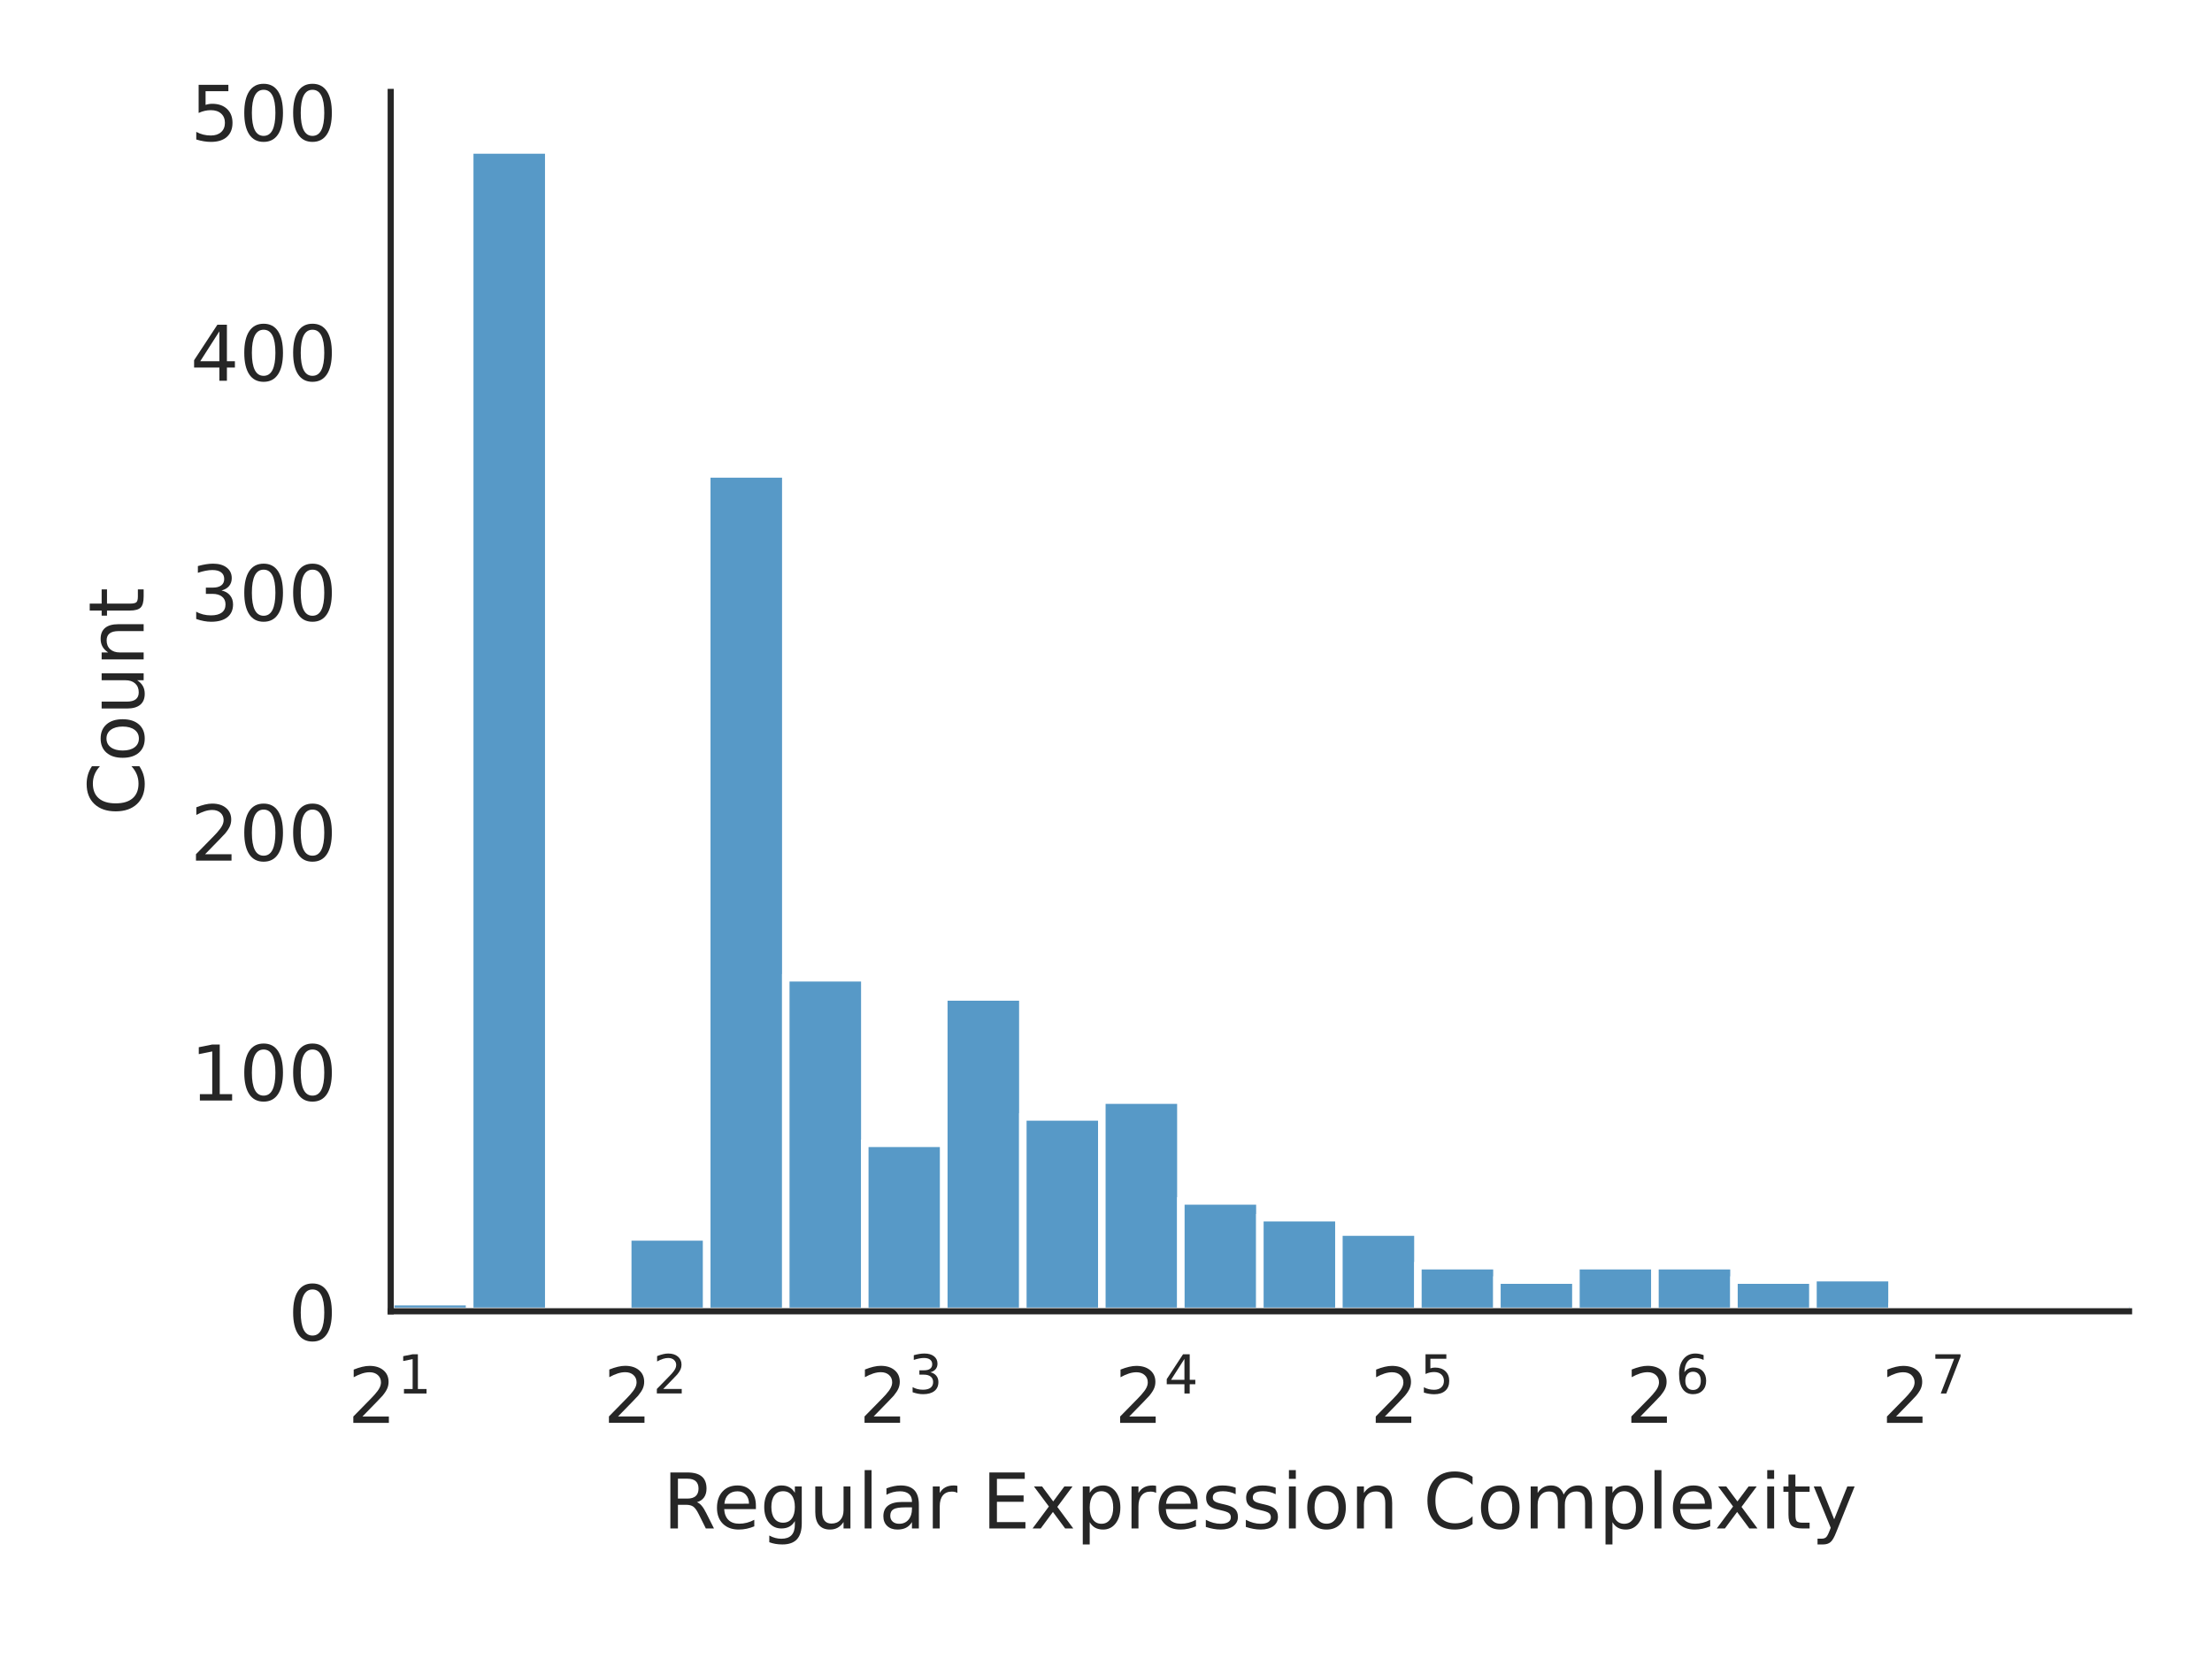
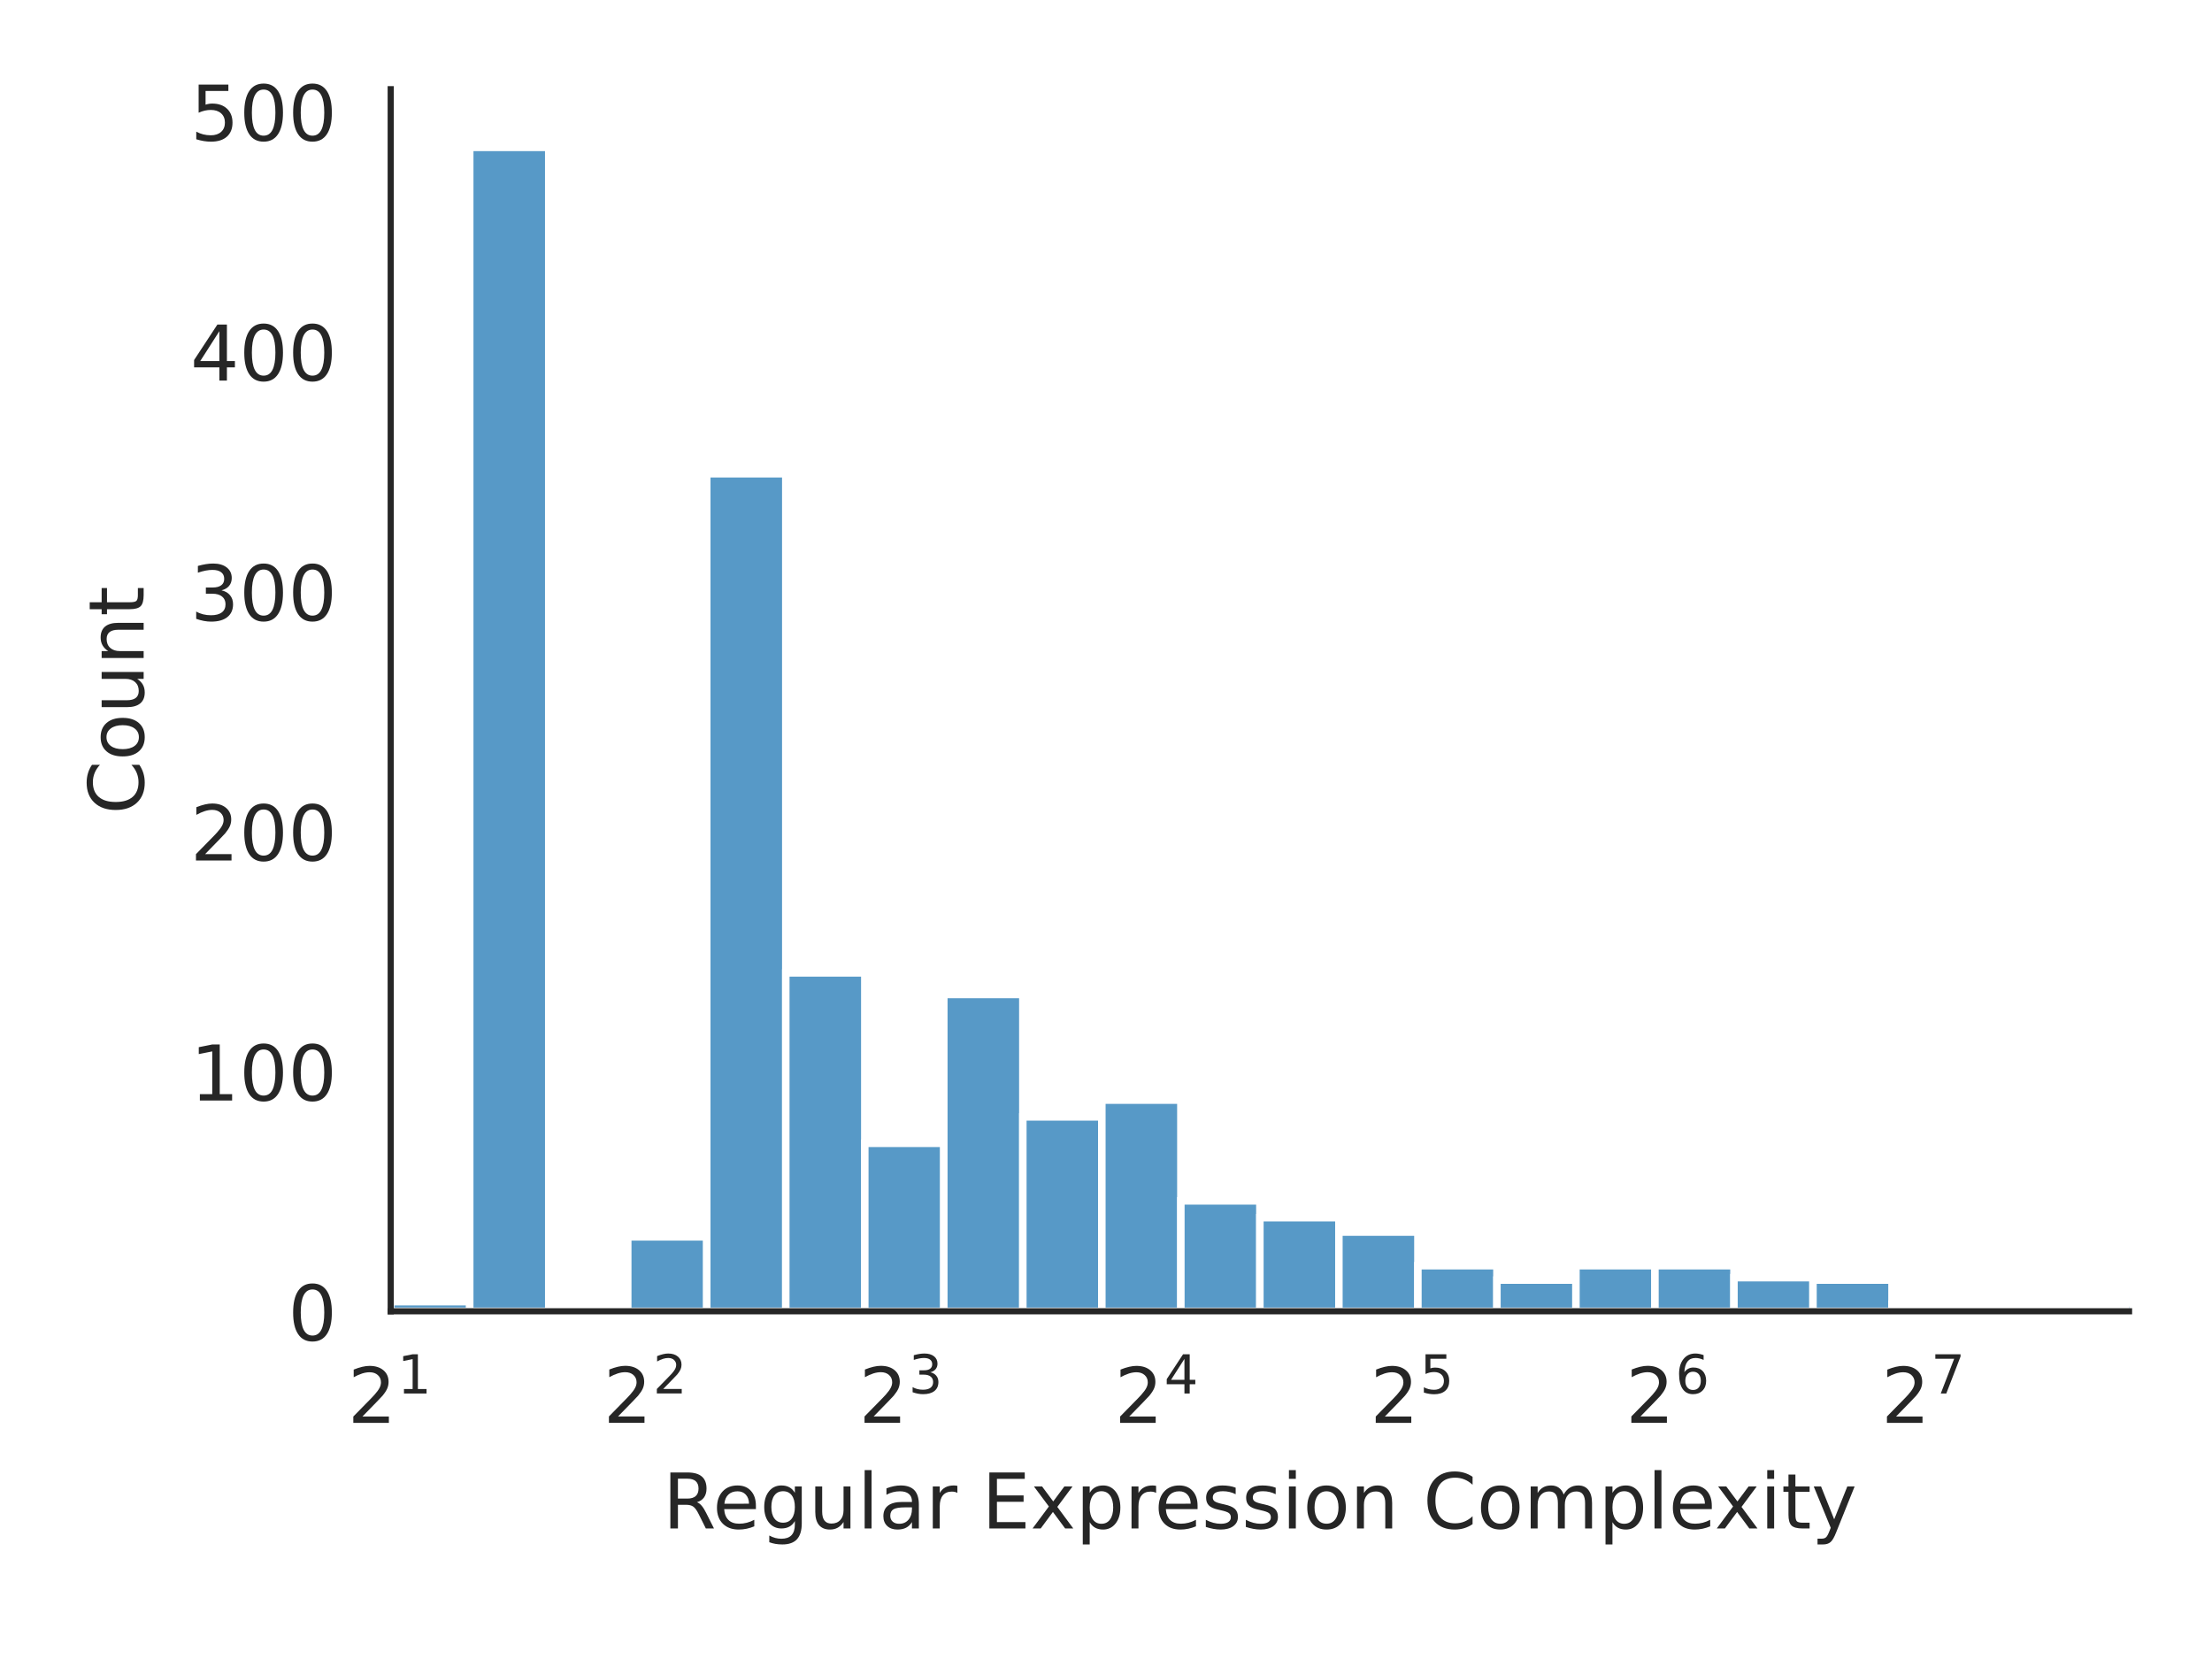
<svg xmlns="http://www.w3.org/2000/svg" xmlns:xlink="http://www.w3.org/1999/xlink" width="288pt" height="216pt" viewBox="0 0 288 216" version="1.1">
  <defs>
    <style type="text/css">*{stroke-linejoin: round; stroke-linecap: butt}</style>
  </defs>
  <g id="figure_1">
    <g id="patch_1">
      <path d="M 0 216  L 288 216  L 288 0  L 0 0  z " style="fill: #ffffff" />
    </g>
    <g id="axes_1">
      <g id="patch_2">
-         <path d="M 50.87 170.728  L 277.2 170.728  L 277.2 11.971  L 50.87 11.971  z " style="fill: #ffffff" />
+         <path d="M 50.87 170.728  L 277.2 170.728  L 277.2 11.614  L 50.87 11.614  z " style="fill: #ffffff" />
      </g>
      <g id="matplotlib.axis_1">
        <g id="xtick_1">
          <g id="text_1">
            <g style="fill: #262626" transform="translate(45.27 185.3264) scale(0.1 -0.1)">
              <defs>
                <path id="DejaVuSans-32" d="M 1228 531  L 3431 531  L 3431 0  L 469 0  L 469 531  Q 828 903 1448 1529  Q 2069 2156 2228 2338  Q 2531 2678 2651 2914  Q 2772 3150 2772 3378  Q 2772 3750 2511 3984  Q 2250 4219 1831 4219  Q 1534 4219 1204 4116  Q 875 4013 500 3803  L 500 4441  Q 881 4594 1212 4672  Q 1544 4750 1819 4750  Q 2544 4750 2975 4387  Q 3406 4025 3406 3419  Q 3406 3131 3298 2873  Q 3191 2616 2906 2266  Q 2828 2175 2409 1742  Q 1991 1309 1228 531  z " transform="scale(0.015625)" />
                <path id="DejaVuSans-31" d="M 794 531  L 1825 531  L 1825 4091  L 703 3866  L 703 4441  L 1819 4666  L 2450 4666  L 2450 531  L 3481 531  L 3481 0  L 794 0  L 794 531  z " transform="scale(0.015625)" />
              </defs>
              <use xlink:href="#DejaVuSans-32" transform="translate(0 0.684375)" />
              <use xlink:href="#DejaVuSans-31" transform="translate(64.58008 38.96563) scale(0.7)" />
            </g>
          </g>
        </g>
        <g id="xtick_2">
          <g id="text_2">
            <g style="fill: #262626" transform="translate(78.54942 185.3264) scale(0.1 -0.1)">
              <use xlink:href="#DejaVuSans-32" transform="translate(0 0.765625)" />
              <use xlink:href="#DejaVuSans-32" transform="translate(64.58008 39.04688) scale(0.7)" />
            </g>
          </g>
        </g>
        <g id="xtick_3">
          <g id="text_3">
            <g style="fill: #262626" transform="translate(111.8288 185.3264) scale(0.1 -0.1)">
              <defs>
                <path id="DejaVuSans-33" d="M 2597 2516  Q 3050 2419 3304 2112  Q 3559 1806 3559 1356  Q 3559 666 3084 287  Q 2609 -91 1734 -91  Q 1441 -91 1130 -33  Q 819 25 488 141  L 488 750  Q 750 597 1062 519  Q 1375 441 1716 441  Q 2309 441 2620 675  Q 2931 909 2931 1356  Q 2931 1769 2642 2001  Q 2353 2234 1838 2234  L 1294 2234  L 1294 2753  L 1863 2753  Q 2328 2753 2575 2939  Q 2822 3125 2822 3475  Q 2822 3834 2567 4026  Q 2313 4219 1838 4219  Q 1578 4219 1281 4162  Q 984 4106 628 3988  L 628 4550  Q 988 4650 1302 4700  Q 1616 4750 1894 4750  Q 2613 4750 3031 4423  Q 3450 4097 3450 3541  Q 3450 3153 3228 2886  Q 3006 2619 2597 2516  z " transform="scale(0.015625)" />
              </defs>
              <use xlink:href="#DejaVuSans-32" transform="translate(0 0.765625)" />
              <use xlink:href="#DejaVuSans-33" transform="translate(64.58008 39.04688) scale(0.7)" />
            </g>
          </g>
        </g>
        <g id="xtick_4">
          <g id="text_4">
            <g style="fill: #262626" transform="translate(145.1083 185.3264) scale(0.1 -0.1)">
              <defs>
                <path id="DejaVuSans-34" d="M 2419 4116  L 825 1625  L 2419 1625  L 2419 4116  z M 2253 4666  L 3047 4666  L 3047 1625  L 3713 1625  L 3713 1100  L 3047 1100  L 3047 0  L 2419 0  L 2419 1100  L 313 1100  L 313 1709  L 2253 4666  z " transform="scale(0.015625)" />
              </defs>
              <use xlink:href="#DejaVuSans-32" transform="translate(0 0.684375)" />
              <use xlink:href="#DejaVuSans-34" transform="translate(64.58008 38.96563) scale(0.7)" />
            </g>
          </g>
        </g>
        <g id="xtick_5">
          <g id="text_5">
            <g style="fill: #262626" transform="translate(178.3877 185.3264) scale(0.1 -0.1)">
              <defs>
                <path id="DejaVuSans-35" d="M 691 4666  L 3169 4666  L 3169 4134  L 1269 4134  L 1269 2991  Q 1406 3038 1543 3061  Q 1681 3084 1819 3084  Q 2600 3084 3056 2656  Q 3513 2228 3513 1497  Q 3513 744 3044 326  Q 2575 -91 1722 -91  Q 1428 -91 1123 -41  Q 819 9 494 109  L 494 744  Q 775 591 1075 516  Q 1375 441 1709 441  Q 2250 441 2565 725  Q 2881 1009 2881 1497  Q 2881 1984 2565 2268  Q 2250 2553 1709 2553  Q 1456 2553 1204 2497  Q 953 2441 691 2322  L 691 4666  z " transform="scale(0.015625)" />
              </defs>
              <use xlink:href="#DejaVuSans-32" transform="translate(0 0.684375)" />
              <use xlink:href="#DejaVuSans-35" transform="translate(64.58008 38.96563) scale(0.7)" />
            </g>
          </g>
        </g>
        <g id="xtick_6">
          <g id="text_6">
            <g style="fill: #262626" transform="translate(211.6671 185.3264) scale(0.1 -0.1)">
              <defs>
                <path id="DejaVuSans-36" d="M 2113 2584  Q 1688 2584 1439 2293  Q 1191 2003 1191 1497  Q 1191 994 1439 701  Q 1688 409 2113 409  Q 2538 409 2786 701  Q 3034 994 3034 1497  Q 3034 2003 2786 2293  Q 2538 2584 2113 2584  z M 3366 4563  L 3366 3988  Q 3128 4100 2886 4159  Q 2644 4219 2406 4219  Q 1781 4219 1451 3797  Q 1122 3375 1075 2522  Q 1259 2794 1537 2939  Q 1816 3084 2150 3084  Q 2853 3084 3261 2657  Q 3669 2231 3669 1497  Q 3669 778 3244 343  Q 2819 -91 2113 -91  Q 1303 -91 875 529  Q 447 1150 447 2328  Q 447 3434 972 4092  Q 1497 4750 2381 4750  Q 2619 4750 2861 4703  Q 3103 4656 3366 4563  z " transform="scale(0.015625)" />
              </defs>
              <use xlink:href="#DejaVuSans-32" transform="translate(0 0.765625)" />
              <use xlink:href="#DejaVuSans-36" transform="translate(64.58008 39.04688) scale(0.7)" />
            </g>
          </g>
        </g>
        <g id="xtick_7">
          <g id="text_7">
            <g style="fill: #262626" transform="translate(244.9465 185.3264) scale(0.1 -0.1)">
              <defs>
                <path id="DejaVuSans-37" d="M 525 4666  L 3525 4666  L 3525 4397  L 1831 0  L 1172 0  L 2766 4134  L 525 4134  L 525 4666  z " transform="scale(0.015625)" />
              </defs>
              <use xlink:href="#DejaVuSans-32" transform="translate(0 0.684375)" />
              <use xlink:href="#DejaVuSans-37" transform="translate(64.58008 38.96563) scale(0.7)" />
            </g>
          </g>
        </g>
        <g id="text_8">
          <g style="fill: #262626" transform="translate(86.29906 199.0046) scale(0.1 -0.1)">
            <defs>
              <path id="DejaVuSans-52" d="M 2841 2188  Q 3044 2119 3236 1894  Q 3428 1669 3622 1275  L 4263 0  L 3584 0  L 2988 1197  Q 2756 1666 2539 1819  Q 2322 1972 1947 1972  L 1259 1972  L 1259 0  L 628 0  L 628 4666  L 2053 4666  Q 2853 4666 3247 4331  Q 3641 3997 3641 3322  Q 3641 2881 3436 2590  Q 3231 2300 2841 2188  z M 1259 4147  L 1259 2491  L 2053 2491  Q 2509 2491 2742 2702  Q 2975 2913 2975 3322  Q 2975 3731 2742 3939  Q 2509 4147 2053 4147  L 1259 4147  z " transform="scale(0.015625)" />
              <path id="DejaVuSans-65" d="M 3597 1894  L 3597 1613  L 953 1613  Q 991 1019 1311 708  Q 1631 397 2203 397  Q 2534 397 2845 478  Q 3156 559 3463 722  L 3463 178  Q 3153 47 2828 -22  Q 2503 -91 2169 -91  Q 1331 -91 842 396  Q 353 884 353 1716  Q 353 2575 817 3079  Q 1281 3584 2069 3584  Q 2775 3584 3186 3129  Q 3597 2675 3597 1894  z M 3022 2063  Q 3016 2534 2758 2815  Q 2500 3097 2075 3097  Q 1594 3097 1305 2825  Q 1016 2553 972 2059  L 3022 2063  z " transform="scale(0.015625)" />
              <path id="DejaVuSans-67" d="M 2906 1791  Q 2906 2416 2648 2759  Q 2391 3103 1925 3103  Q 1463 3103 1205 2759  Q 947 2416 947 1791  Q 947 1169 1205 825  Q 1463 481 1925 481  Q 2391 481 2648 825  Q 2906 1169 2906 1791  z M 3481 434  Q 3481 -459 3084 -895  Q 2688 -1331 1869 -1331  Q 1566 -1331 1297 -1286  Q 1028 -1241 775 -1147  L 775 -588  Q 1028 -725 1275 -790  Q 1522 -856 1778 -856  Q 2344 -856 2625 -561  Q 2906 -266 2906 331  L 2906 616  Q 2728 306 2450 153  Q 2172 0 1784 0  Q 1141 0 747 490  Q 353 981 353 1791  Q 353 2603 747 3093  Q 1141 3584 1784 3584  Q 2172 3584 2450 3431  Q 2728 3278 2906 2969  L 2906 3500  L 3481 3500  L 3481 434  z " transform="scale(0.015625)" />
              <path id="DejaVuSans-75" d="M 544 1381  L 544 3500  L 1119 3500  L 1119 1403  Q 1119 906 1312 657  Q 1506 409 1894 409  Q 2359 409 2629 706  Q 2900 1003 2900 1516  L 2900 3500  L 3475 3500  L 3475 0  L 2900 0  L 2900 538  Q 2691 219 2414 64  Q 2138 -91 1772 -91  Q 1169 -91 856 284  Q 544 659 544 1381  z M 1991 3584  L 1991 3584  z " transform="scale(0.015625)" />
              <path id="DejaVuSans-6c" d="M 603 4863  L 1178 4863  L 1178 0  L 603 0  L 603 4863  z " transform="scale(0.015625)" />
              <path id="DejaVuSans-61" d="M 2194 1759  Q 1497 1759 1228 1600  Q 959 1441 959 1056  Q 959 750 1161 570  Q 1363 391 1709 391  Q 2188 391 2477 730  Q 2766 1069 2766 1631  L 2766 1759  L 2194 1759  z M 3341 1997  L 3341 0  L 2766 0  L 2766 531  Q 2569 213 2275 61  Q 1981 -91 1556 -91  Q 1019 -91 701 211  Q 384 513 384 1019  Q 384 1609 779 1909  Q 1175 2209 1959 2209  L 2766 2209  L 2766 2266  Q 2766 2663 2505 2880  Q 2244 3097 1772 3097  Q 1472 3097 1187 3025  Q 903 2953 641 2809  L 641 3341  Q 956 3463 1253 3523  Q 1550 3584 1831 3584  Q 2591 3584 2966 3190  Q 3341 2797 3341 1997  z " transform="scale(0.015625)" />
              <path id="DejaVuSans-72" d="M 2631 2963  Q 2534 3019 2420 3045  Q 2306 3072 2169 3072  Q 1681 3072 1420 2755  Q 1159 2438 1159 1844  L 1159 0  L 581 0  L 581 3500  L 1159 3500  L 1159 2956  Q 1341 3275 1631 3429  Q 1922 3584 2338 3584  Q 2397 3584 2469 3576  Q 2541 3569 2628 3553  L 2631 2963  z " transform="scale(0.015625)" />
              <path id="DejaVuSans-20" transform="scale(0.015625)" />
              <path id="DejaVuSans-45" d="M 628 4666  L 3578 4666  L 3578 4134  L 1259 4134  L 1259 2753  L 3481 2753  L 3481 2222  L 1259 2222  L 1259 531  L 3634 531  L 3634 0  L 628 0  L 628 4666  z " transform="scale(0.015625)" />
              <path id="DejaVuSans-78" d="M 3513 3500  L 2247 1797  L 3578 0  L 2900 0  L 1881 1375  L 863 0  L 184 0  L 1544 1831  L 300 3500  L 978 3500  L 1906 2253  L 2834 3500  L 3513 3500  z " transform="scale(0.015625)" />
              <path id="DejaVuSans-70" d="M 1159 525  L 1159 -1331  L 581 -1331  L 581 3500  L 1159 3500  L 1159 2969  Q 1341 3281 1617 3432  Q 1894 3584 2278 3584  Q 2916 3584 3314 3078  Q 3713 2572 3713 1747  Q 3713 922 3314 415  Q 2916 -91 2278 -91  Q 1894 -91 1617 61  Q 1341 213 1159 525  z M 3116 1747  Q 3116 2381 2855 2742  Q 2594 3103 2138 3103  Q 1681 3103 1420 2742  Q 1159 2381 1159 1747  Q 1159 1113 1420 752  Q 1681 391 2138 391  Q 2594 391 2855 752  Q 3116 1113 3116 1747  z " transform="scale(0.015625)" />
              <path id="DejaVuSans-73" d="M 2834 3397  L 2834 2853  Q 2591 2978 2328 3040  Q 2066 3103 1784 3103  Q 1356 3103 1142 2972  Q 928 2841 928 2578  Q 928 2378 1081 2264  Q 1234 2150 1697 2047  L 1894 2003  Q 2506 1872 2764 1633  Q 3022 1394 3022 966  Q 3022 478 2636 193  Q 2250 -91 1575 -91  Q 1294 -91 989 -36  Q 684 19 347 128  L 347 722  Q 666 556 975 473  Q 1284 391 1588 391  Q 1994 391 2212 530  Q 2431 669 2431 922  Q 2431 1156 2273 1281  Q 2116 1406 1581 1522  L 1381 1569  Q 847 1681 609 1914  Q 372 2147 372 2553  Q 372 3047 722 3315  Q 1072 3584 1716 3584  Q 2034 3584 2315 3537  Q 2597 3491 2834 3397  z " transform="scale(0.015625)" />
              <path id="DejaVuSans-69" d="M 603 3500  L 1178 3500  L 1178 0  L 603 0  L 603 3500  z M 603 4863  L 1178 4863  L 1178 4134  L 603 4134  L 603 4863  z " transform="scale(0.015625)" />
              <path id="DejaVuSans-6f" d="M 1959 3097  Q 1497 3097 1228 2736  Q 959 2375 959 1747  Q 959 1119 1226 758  Q 1494 397 1959 397  Q 2419 397 2687 759  Q 2956 1122 2956 1747  Q 2956 2369 2687 2733  Q 2419 3097 1959 3097  z M 1959 3584  Q 2709 3584 3137 3096  Q 3566 2609 3566 1747  Q 3566 888 3137 398  Q 2709 -91 1959 -91  Q 1206 -91 779 398  Q 353 888 353 1747  Q 353 2609 779 3096  Q 1206 3584 1959 3584  z " transform="scale(0.015625)" />
              <path id="DejaVuSans-6e" d="M 3513 2113  L 3513 0  L 2938 0  L 2938 2094  Q 2938 2591 2744 2837  Q 2550 3084 2163 3084  Q 1697 3084 1428 2787  Q 1159 2491 1159 1978  L 1159 0  L 581 0  L 581 3500  L 1159 3500  L 1159 2956  Q 1366 3272 1645 3428  Q 1925 3584 2291 3584  Q 2894 3584 3203 3211  Q 3513 2838 3513 2113  z " transform="scale(0.015625)" />
              <path id="DejaVuSans-43" d="M 4122 4306  L 4122 3641  Q 3803 3938 3442 4084  Q 3081 4231 2675 4231  Q 1875 4231 1450 3742  Q 1025 3253 1025 2328  Q 1025 1406 1450 917  Q 1875 428 2675 428  Q 3081 428 3442 575  Q 3803 722 4122 1019  L 4122 359  Q 3791 134 3420 21  Q 3050 -91 2638 -91  Q 1578 -91 968 557  Q 359 1206 359 2328  Q 359 3453 968 4101  Q 1578 4750 2638 4750  Q 3056 4750 3426 4639  Q 3797 4528 4122 4306  z " transform="scale(0.015625)" />
              <path id="DejaVuSans-6d" d="M 3328 2828  Q 3544 3216 3844 3400  Q 4144 3584 4550 3584  Q 5097 3584 5394 3201  Q 5691 2819 5691 2113  L 5691 0  L 5113 0  L 5113 2094  Q 5113 2597 4934 2840  Q 4756 3084 4391 3084  Q 3944 3084 3684 2787  Q 3425 2491 3425 1978  L 3425 0  L 2847 0  L 2847 2094  Q 2847 2600 2669 2842  Q 2491 3084 2119 3084  Q 1678 3084 1418 2786  Q 1159 2488 1159 1978  L 1159 0  L 581 0  L 581 3500  L 1159 3500  L 1159 2956  Q 1356 3278 1631 3431  Q 1906 3584 2284 3584  Q 2666 3584 2933 3390  Q 3200 3197 3328 2828  z " transform="scale(0.015625)" />
              <path id="DejaVuSans-74" d="M 1172 4494  L 1172 3500  L 2356 3500  L 2356 3053  L 1172 3053  L 1172 1153  Q 1172 725 1289 603  Q 1406 481 1766 481  L 2356 481  L 2356 0  L 1766 0  Q 1100 0 847 248  Q 594 497 594 1153  L 594 3053  L 172 3053  L 172 3500  L 594 3500  L 594 4494  L 1172 4494  z " transform="scale(0.015625)" />
              <path id="DejaVuSans-79" d="M 2059 -325  Q 1816 -950 1584 -1140  Q 1353 -1331 966 -1331  L 506 -1331  L 506 -850  L 844 -850  Q 1081 -850 1212 -737  Q 1344 -625 1503 -206  L 1606 56  L 191 3500  L 800 3500  L 1894 763  L 2988 3500  L 3597 3500  L 2059 -325  z " transform="scale(0.015625)" />
            </defs>
            <use xlink:href="#DejaVuSans-52" />
            <use xlink:href="#DejaVuSans-65" transform="translate(64.98242 0)" />
            <use xlink:href="#DejaVuSans-67" transform="translate(126.5059 0)" />
            <use xlink:href="#DejaVuSans-75" transform="translate(189.9824 0)" />
            <use xlink:href="#DejaVuSans-6c" transform="translate(253.3613 0)" />
            <use xlink:href="#DejaVuSans-61" transform="translate(281.1445 0)" />
            <use xlink:href="#DejaVuSans-72" transform="translate(342.4238 0)" />
            <use xlink:href="#DejaVuSans-20" transform="translate(383.5371 0)" />
            <use xlink:href="#DejaVuSans-45" transform="translate(415.3242 0)" />
            <use xlink:href="#DejaVuSans-78" transform="translate(478.5078 0)" />
            <use xlink:href="#DejaVuSans-70" transform="translate(537.6875 0)" />
            <use xlink:href="#DejaVuSans-72" transform="translate(601.1641 0)" />
            <use xlink:href="#DejaVuSans-65" transform="translate(640.0273 0)" />
            <use xlink:href="#DejaVuSans-73" transform="translate(701.5508 0)" />
            <use xlink:href="#DejaVuSans-73" transform="translate(753.6504 0)" />
            <use xlink:href="#DejaVuSans-69" transform="translate(805.75 0)" />
            <use xlink:href="#DejaVuSans-6f" transform="translate(833.5332 0)" />
            <use xlink:href="#DejaVuSans-6e" transform="translate(894.7148 0)" />
            <use xlink:href="#DejaVuSans-20" transform="translate(958.0938 0)" />
            <use xlink:href="#DejaVuSans-43" transform="translate(989.8809 0)" />
            <use xlink:href="#DejaVuSans-6f" transform="translate(1059.705 0)" />
            <use xlink:href="#DejaVuSans-6d" transform="translate(1120.887 0)" />
            <use xlink:href="#DejaVuSans-70" transform="translate(1218.299 0)" />
            <use xlink:href="#DejaVuSans-6c" transform="translate(1281.775 0)" />
            <use xlink:href="#DejaVuSans-65" transform="translate(1309.559 0)" />
            <use xlink:href="#DejaVuSans-78" transform="translate(1369.332 0)" />
            <use xlink:href="#DejaVuSans-69" transform="translate(1428.512 0)" />
            <use xlink:href="#DejaVuSans-74" transform="translate(1456.295 0)" />
            <use xlink:href="#DejaVuSans-79" transform="translate(1495.504 0)" />
          </g>
        </g>
      </g>
      <g id="matplotlib.axis_2">
        <g id="ytick_1">
          <g id="text_9">
            <g style="fill: #262626" transform="translate(37.5075 174.5272) scale(0.1 -0.1)">
              <defs>
                <path id="DejaVuSans-30" d="M 2034 4250  Q 1547 4250 1301 3770  Q 1056 3291 1056 2328  Q 1056 1369 1301 889  Q 1547 409 2034 409  Q 2525 409 2770 889  Q 3016 1369 3016 2328  Q 3016 3291 2770 3770  Q 2525 4250 2034 4250  z M 2034 4750  Q 2819 4750 3233 4129  Q 3647 3509 3647 2328  Q 3647 1150 3233 529  Q 2819 -91 2034 -91  Q 1250 -91 836 529  Q 422 1150 422 2328  Q 422 3509 836 4129  Q 1250 4750 2034 4750  z " transform="scale(0.015625)" />
              </defs>
              <use xlink:href="#DejaVuSans-30" />
            </g>
          </g>
        </g>
        <g id="ytick_2">
          <g id="text_10">
-             <g style="fill: #262626" transform="translate(24.7825 143.2882) scale(0.1 -0.1)">
+             <g style="fill: #262626" transform="translate(24.7825 143.2825) scale(0.1 -0.1)">
              <use xlink:href="#DejaVuSans-31" />
              <use xlink:href="#DejaVuSans-30" transform="translate(63.62305 0)" />
              <use xlink:href="#DejaVuSans-30" transform="translate(127.2461 0)" />
            </g>
          </g>
        </g>
        <g id="ytick_3">
          <g id="text_11">
-             <g style="fill: #262626" transform="translate(24.7825 112.0491) scale(0.1 -0.1)">
+             <g style="fill: #262626" transform="translate(24.7825 112.0377) scale(0.1 -0.1)">
              <use xlink:href="#DejaVuSans-32" />
              <use xlink:href="#DejaVuSans-30" transform="translate(63.62305 0)" />
              <use xlink:href="#DejaVuSans-30" transform="translate(127.2461 0)" />
            </g>
          </g>
        </g>
        <g id="ytick_4">
          <g id="text_12">
-             <g style="fill: #262626" transform="translate(24.7825 80.81003) scale(0.1 -0.1)">
+             <g style="fill: #262626" transform="translate(24.7825 80.79294) scale(0.1 -0.1)">
              <use xlink:href="#DejaVuSans-33" />
              <use xlink:href="#DejaVuSans-30" transform="translate(63.62305 0)" />
              <use xlink:href="#DejaVuSans-30" transform="translate(127.2461 0)" />
            </g>
          </g>
        </g>
        <g id="ytick_5">
          <g id="text_13">
-             <g style="fill: #262626" transform="translate(24.7825 49.57096) scale(0.1 -0.1)">
+             <g style="fill: #262626" transform="translate(24.7825 49.54818) scale(0.1 -0.1)">
              <use xlink:href="#DejaVuSans-34" />
              <use xlink:href="#DejaVuSans-30" transform="translate(63.62305 0)" />
              <use xlink:href="#DejaVuSans-30" transform="translate(127.2461 0)" />
            </g>
          </g>
        </g>
        <g id="ytick_6">
          <g id="text_14">
-             <g style="fill: #262626" transform="translate(24.7825 18.3319) scale(0.1 -0.1)">
+             <g style="fill: #262626" transform="translate(24.7825 18.30342) scale(0.1 -0.1)">
              <use xlink:href="#DejaVuSans-35" />
              <use xlink:href="#DejaVuSans-30" transform="translate(63.62305 0)" />
              <use xlink:href="#DejaVuSans-30" transform="translate(127.2461 0)" />
            </g>
          </g>
        </g>
        <g id="text_15">
-           <g style="fill: #262626" transform="translate(18.70281 106.198) rotate(-90) scale(0.1 -0.1)">
+           <g style="fill: #262626" transform="translate(18.70281 106.0195) rotate(-90) scale(0.1 -0.1)">
            <use xlink:href="#DejaVuSans-43" />
            <use xlink:href="#DejaVuSans-6f" transform="translate(69.82422 0)" />
            <use xlink:href="#DejaVuSans-75" transform="translate(131.0059 0)" />
            <use xlink:href="#DejaVuSans-6e" transform="translate(194.3848 0)" />
            <use xlink:href="#DejaVuSans-74" transform="translate(257.7637 0)" />
          </g>
        </g>
      </g>
      <g id="patch_3">
-         <path d="M 50.87 170.728  L 61.158 170.728  L 61.158 169.478  L 50.87 169.478  z " clip-path="url(#p65e4faf0f4)" style="fill: #1f77b4; fill-opacity: 0.75; stroke: #ffffff; stroke-width: 0.974; stroke-linejoin: miter" />
+         <path d="M 50.87 170.728  L 61.158 170.728  L 61.158 169.478  L 50.87 169.478  z " clip-path="url(#p6f807c65c7)" style="fill: #1f77b4; fill-opacity: 0.75; stroke: #ffffff; stroke-width: 0.974; stroke-linejoin: miter" />
      </g>
      <g id="patch_4">
-         <path d="M 61.158 170.728  L 71.445 170.728  L 71.445 19.531  L 61.158 19.531  z " clip-path="url(#p65e4faf0f4)" style="fill: #1f77b4; fill-opacity: 0.75; stroke: #ffffff; stroke-width: 0.974; stroke-linejoin: miter" />
+         <path d="M 61.158 170.728  L 71.445 170.728  L 71.445 19.191  L 61.158 19.191  z " clip-path="url(#p6f807c65c7)" style="fill: #1f77b4; fill-opacity: 0.75; stroke: #ffffff; stroke-width: 0.974; stroke-linejoin: miter" />
      </g>
      <g id="patch_5">
-         <path d="M 71.445 170.728  L 81.733 170.728  L 81.733 170.728  L 71.445 170.728  z " clip-path="url(#p65e4faf0f4)" style="fill: #1f77b4; fill-opacity: 0.75; stroke: #ffffff; stroke-width: 0.974; stroke-linejoin: miter" />
+         <path d="M 71.445 170.728  L 81.733 170.728  L 81.733 170.728  L 71.445 170.728  z " clip-path="url(#p6f807c65c7)" style="fill: #1f77b4; fill-opacity: 0.75; stroke: #ffffff; stroke-width: 0.974; stroke-linejoin: miter" />
      </g>
      <g id="patch_6">
-         <path d="M 81.733 170.728  L 92.021 170.728  L 92.021 161.044  L 81.733 161.044  z " clip-path="url(#p65e4faf0f4)" style="fill: #1f77b4; fill-opacity: 0.75; stroke: #ffffff; stroke-width: 0.974; stroke-linejoin: miter" />
+         <path d="M 81.733 170.728  L 92.021 170.728  L 92.021 161.042  L 81.733 161.042  z " clip-path="url(#p6f807c65c7)" style="fill: #1f77b4; fill-opacity: 0.75; stroke: #ffffff; stroke-width: 0.974; stroke-linejoin: miter" />
      </g>
      <g id="patch_7">
-         <path d="M 92.021 170.728  L 102.309 170.728  L 102.309 61.704  L 92.021 61.704  z " clip-path="url(#p65e4faf0f4)" style="fill: #1f77b4; fill-opacity: 0.75; stroke: #ffffff; stroke-width: 0.974; stroke-linejoin: miter" />
+         <path d="M 92.021 170.728  L 102.309 170.728  L 102.309 61.684  L 92.021 61.684  z " clip-path="url(#p6f807c65c7)" style="fill: #1f77b4; fill-opacity: 0.75; stroke: #ffffff; stroke-width: 0.974; stroke-linejoin: miter" />
      </g>
      <g id="patch_8">
-         <path d="M 102.309 170.728  L 112.596 170.728  L 112.596 127.306  L 102.309 127.306  z " clip-path="url(#p65e4faf0f4)" style="fill: #1f77b4; fill-opacity: 0.75; stroke: #ffffff; stroke-width: 0.974; stroke-linejoin: miter" />
+         <path d="M 102.309 170.728  L 112.596 170.728  L 112.596 126.673  L 102.309 126.673  z " clip-path="url(#p6f807c65c7)" style="fill: #1f77b4; fill-opacity: 0.75; stroke: #ffffff; stroke-width: 0.974; stroke-linejoin: miter" />
      </g>
      <g id="patch_9">
-         <path d="M 112.596 170.728  L 122.884 170.728  L 122.884 148.861  L 112.596 148.861  z " clip-path="url(#p65e4faf0f4)" style="fill: #1f77b4; fill-opacity: 0.75; stroke: #ffffff; stroke-width: 0.974; stroke-linejoin: miter" />
+         <path d="M 112.596 170.728  L 122.884 170.728  L 122.884 148.857  L 112.596 148.857  z " clip-path="url(#p6f807c65c7)" style="fill: #1f77b4; fill-opacity: 0.75; stroke: #ffffff; stroke-width: 0.974; stroke-linejoin: miter" />
      </g>
      <g id="patch_10">
-         <path d="M 122.884 170.728  L 133.172 170.728  L 133.172 129.805  L 122.884 129.805  z " clip-path="url(#p65e4faf0f4)" style="fill: #1f77b4; fill-opacity: 0.75; stroke: #ffffff; stroke-width: 0.974; stroke-linejoin: miter" />
+         <path d="M 122.884 170.728  L 133.172 170.728  L 133.172 129.485  L 122.884 129.485  z " clip-path="url(#p6f807c65c7)" style="fill: #1f77b4; fill-opacity: 0.75; stroke: #ffffff; stroke-width: 0.974; stroke-linejoin: miter" />
      </g>
      <g id="patch_11">
-         <path d="M 133.172 170.728  L 143.46 170.728  L 143.46 145.424  L 133.172 145.424  z " clip-path="url(#p65e4faf0f4)" style="fill: #1f77b4; fill-opacity: 0.75; stroke: #ffffff; stroke-width: 0.974; stroke-linejoin: miter" />
+         <path d="M 133.172 170.728  L 143.46 170.728  L 143.46 145.42  L 133.172 145.42  z " clip-path="url(#p6f807c65c7)" style="fill: #1f77b4; fill-opacity: 0.75; stroke: #ffffff; stroke-width: 0.974; stroke-linejoin: miter" />
      </g>
      <g id="patch_12">
-         <path d="M 143.46 170.728  L 153.747 170.728  L 153.747 143.238  L 143.46 143.238  z " clip-path="url(#p65e4faf0f4)" style="fill: #1f77b4; fill-opacity: 0.75; stroke: #ffffff; stroke-width: 0.974; stroke-linejoin: miter" />
+         <path d="M 143.46 170.728  L 153.747 170.728  L 153.747 143.233  L 143.46 143.233  z " clip-path="url(#p6f807c65c7)" style="fill: #1f77b4; fill-opacity: 0.75; stroke: #ffffff; stroke-width: 0.974; stroke-linejoin: miter" />
      </g>
      <g id="patch_13">
-         <path d="M 153.747 170.728  L 164.035 170.728  L 164.035 156.358  L 153.747 156.358  z " clip-path="url(#p65e4faf0f4)" style="fill: #1f77b4; fill-opacity: 0.75; stroke: #ffffff; stroke-width: 0.974; stroke-linejoin: miter" />
+         <path d="M 153.747 170.728  L 164.035 170.728  L 164.035 156.355  L 153.747 156.355  z " clip-path="url(#p6f807c65c7)" style="fill: #1f77b4; fill-opacity: 0.75; stroke: #ffffff; stroke-width: 0.974; stroke-linejoin: miter" />
      </g>
      <g id="patch_14">
-         <path d="M 164.035 170.728  L 174.323 170.728  L 174.323 158.545  L 164.035 158.545  z " clip-path="url(#p65e4faf0f4)" style="fill: #1f77b4; fill-opacity: 0.75; stroke: #ffffff; stroke-width: 0.974; stroke-linejoin: miter" />
+         <path d="M 164.035 170.728  L 174.323 170.728  L 174.323 158.543  L 164.035 158.543  z " clip-path="url(#p6f807c65c7)" style="fill: #1f77b4; fill-opacity: 0.75; stroke: #ffffff; stroke-width: 0.974; stroke-linejoin: miter" />
      </g>
      <g id="patch_15">
-         <path d="M 174.323 170.728  L 184.61 170.728  L 184.61 160.419  L 174.323 160.419  z " clip-path="url(#p65e4faf0f4)" style="fill: #1f77b4; fill-opacity: 0.75; stroke: #ffffff; stroke-width: 0.974; stroke-linejoin: miter" />
+         <path d="M 174.323 170.728  L 184.61 170.728  L 184.61 160.417  L 174.323 160.417  z " clip-path="url(#p6f807c65c7)" style="fill: #1f77b4; fill-opacity: 0.75; stroke: #ffffff; stroke-width: 0.974; stroke-linejoin: miter" />
      </g>
      <g id="patch_16">
-         <path d="M 184.61 170.728  L 194.898 170.728  L 194.898 164.793  L 184.61 164.793  z " clip-path="url(#p65e4faf0f4)" style="fill: #1f77b4; fill-opacity: 0.75; stroke: #ffffff; stroke-width: 0.974; stroke-linejoin: miter" />
+         <path d="M 184.61 170.728  L 194.898 170.728  L 194.898 164.791  L 184.61 164.791  z " clip-path="url(#p6f807c65c7)" style="fill: #1f77b4; fill-opacity: 0.75; stroke: #ffffff; stroke-width: 0.974; stroke-linejoin: miter" />
      </g>
      <g id="patch_17">
-         <path d="M 194.898 170.728  L 205.186 170.728  L 205.186 166.667  L 194.898 166.667  z " clip-path="url(#p65e4faf0f4)" style="fill: #1f77b4; fill-opacity: 0.75; stroke: #ffffff; stroke-width: 0.974; stroke-linejoin: miter" />
+         <path d="M 194.898 170.728  L 205.186 170.728  L 205.186 166.666  L 194.898 166.666  z " clip-path="url(#p6f807c65c7)" style="fill: #1f77b4; fill-opacity: 0.75; stroke: #ffffff; stroke-width: 0.974; stroke-linejoin: miter" />
      </g>
      <g id="patch_18">
-         <path d="M 205.186 170.728  L 215.474 170.728  L 215.474 164.793  L 205.186 164.793  z " clip-path="url(#p65e4faf0f4)" style="fill: #1f77b4; fill-opacity: 0.75; stroke: #ffffff; stroke-width: 0.974; stroke-linejoin: miter" />
+         <path d="M 205.186 170.728  L 215.474 170.728  L 215.474 164.791  L 205.186 164.791  z " clip-path="url(#p6f807c65c7)" style="fill: #1f77b4; fill-opacity: 0.75; stroke: #ffffff; stroke-width: 0.974; stroke-linejoin: miter" />
      </g>
      <g id="patch_19">
-         <path d="M 215.474 170.728  L 225.761 170.728  L 225.761 164.793  L 215.474 164.793  z " clip-path="url(#p65e4faf0f4)" style="fill: #1f77b4; fill-opacity: 0.75; stroke: #ffffff; stroke-width: 0.974; stroke-linejoin: miter" />
+         <path d="M 215.474 170.728  L 225.761 170.728  L 225.761 164.791  L 215.474 164.791  z " clip-path="url(#p6f807c65c7)" style="fill: #1f77b4; fill-opacity: 0.75; stroke: #ffffff; stroke-width: 0.974; stroke-linejoin: miter" />
      </g>
      <g id="patch_20">
-         <path d="M 225.761 170.728  L 236.049 170.728  L 236.049 166.667  L 225.761 166.667  z " clip-path="url(#p65e4faf0f4)" style="fill: #1f77b4; fill-opacity: 0.75; stroke: #ffffff; stroke-width: 0.974; stroke-linejoin: miter" />
+         <path d="M 225.761 170.728  L 236.049 170.728  L 236.049 166.354  L 225.761 166.354  z " clip-path="url(#p6f807c65c7)" style="fill: #1f77b4; fill-opacity: 0.75; stroke: #ffffff; stroke-width: 0.974; stroke-linejoin: miter" />
      </g>
      <g id="patch_21">
-         <path d="M 236.049 170.728  L 246.337 170.728  L 246.337 166.355  L 236.049 166.355  z " clip-path="url(#p65e4faf0f4)" style="fill: #1f77b4; fill-opacity: 0.75; stroke: #ffffff; stroke-width: 0.974; stroke-linejoin: miter" />
+         <path d="M 236.049 170.728  L 246.337 170.728  L 246.337 166.666  L 236.049 166.666  z " clip-path="url(#p6f807c65c7)" style="fill: #1f77b4; fill-opacity: 0.75; stroke: #ffffff; stroke-width: 0.974; stroke-linejoin: miter" />
      </g>
      <g id="patch_22">
-         <path d="M 246.337 170.728  L 256.625 170.728  L 256.625 170.103  L 246.337 170.103  z " clip-path="url(#p65e4faf0f4)" style="fill: #1f77b4; fill-opacity: 0.75; stroke: #ffffff; stroke-width: 0.974; stroke-linejoin: miter" />
+         <path d="M 246.337 170.728  L 256.625 170.728  L 256.625 169.791  L 246.337 169.791  z " clip-path="url(#p6f807c65c7)" style="fill: #1f77b4; fill-opacity: 0.75; stroke: #ffffff; stroke-width: 0.974; stroke-linejoin: miter" />
      </g>
      <g id="patch_23">
-         <path d="M 256.625 170.728  L 266.912 170.728  L 266.912 169.791  L 256.625 169.791  z " clip-path="url(#p65e4faf0f4)" style="fill: #1f77b4; fill-opacity: 0.75; stroke: #ffffff; stroke-width: 0.974; stroke-linejoin: miter" />
+         <path d="M 256.625 170.728  L 266.912 170.728  L 266.912 169.791  L 256.625 169.791  z " clip-path="url(#p6f807c65c7)" style="fill: #1f77b4; fill-opacity: 0.75; stroke: #ffffff; stroke-width: 0.974; stroke-linejoin: miter" />
      </g>
      <g id="patch_24">
-         <path d="M 266.912 170.728  L 277.2 170.728  L 277.2 170.103  L 266.912 170.103  z " clip-path="url(#p65e4faf0f4)" style="fill: #1f77b4; fill-opacity: 0.75; stroke: #ffffff; stroke-width: 0.974; stroke-linejoin: miter" />
+         <path d="M 266.912 170.728  L 277.2 170.728  L 277.2 170.103  L 266.912 170.103  z " clip-path="url(#p6f807c65c7)" style="fill: #1f77b4; fill-opacity: 0.75; stroke: #ffffff; stroke-width: 0.974; stroke-linejoin: miter" />
      </g>
      <g id="patch_25">
-         <path d="M 50.87 170.728  L 50.87 11.971  " style="fill: none; stroke: #262626; stroke-width: 0.8; stroke-linejoin: miter; stroke-linecap: square" />
+         <path d="M 50.87 170.728  L 50.87 11.614  " style="fill: none; stroke: #262626; stroke-width: 0.8; stroke-linejoin: miter; stroke-linecap: square" />
      </g>
      <g id="patch_26">
        <path d="M 50.87 170.728  L 277.2 170.728  " style="fill: none; stroke: #262626; stroke-width: 0.8; stroke-linejoin: miter; stroke-linecap: square" />
      </g>
    </g>
  </g>
  <defs>
-     <clipPath id="p65e4faf0f4">
-       <rect x="50.87" y="11.971" width="226.33" height="158.757" />
+     <clipPath id="p6f807c65c7">
+       <rect x="50.87" y="11.614" width="226.33" height="159.114" />
    </clipPath>
  </defs>
</svg>
